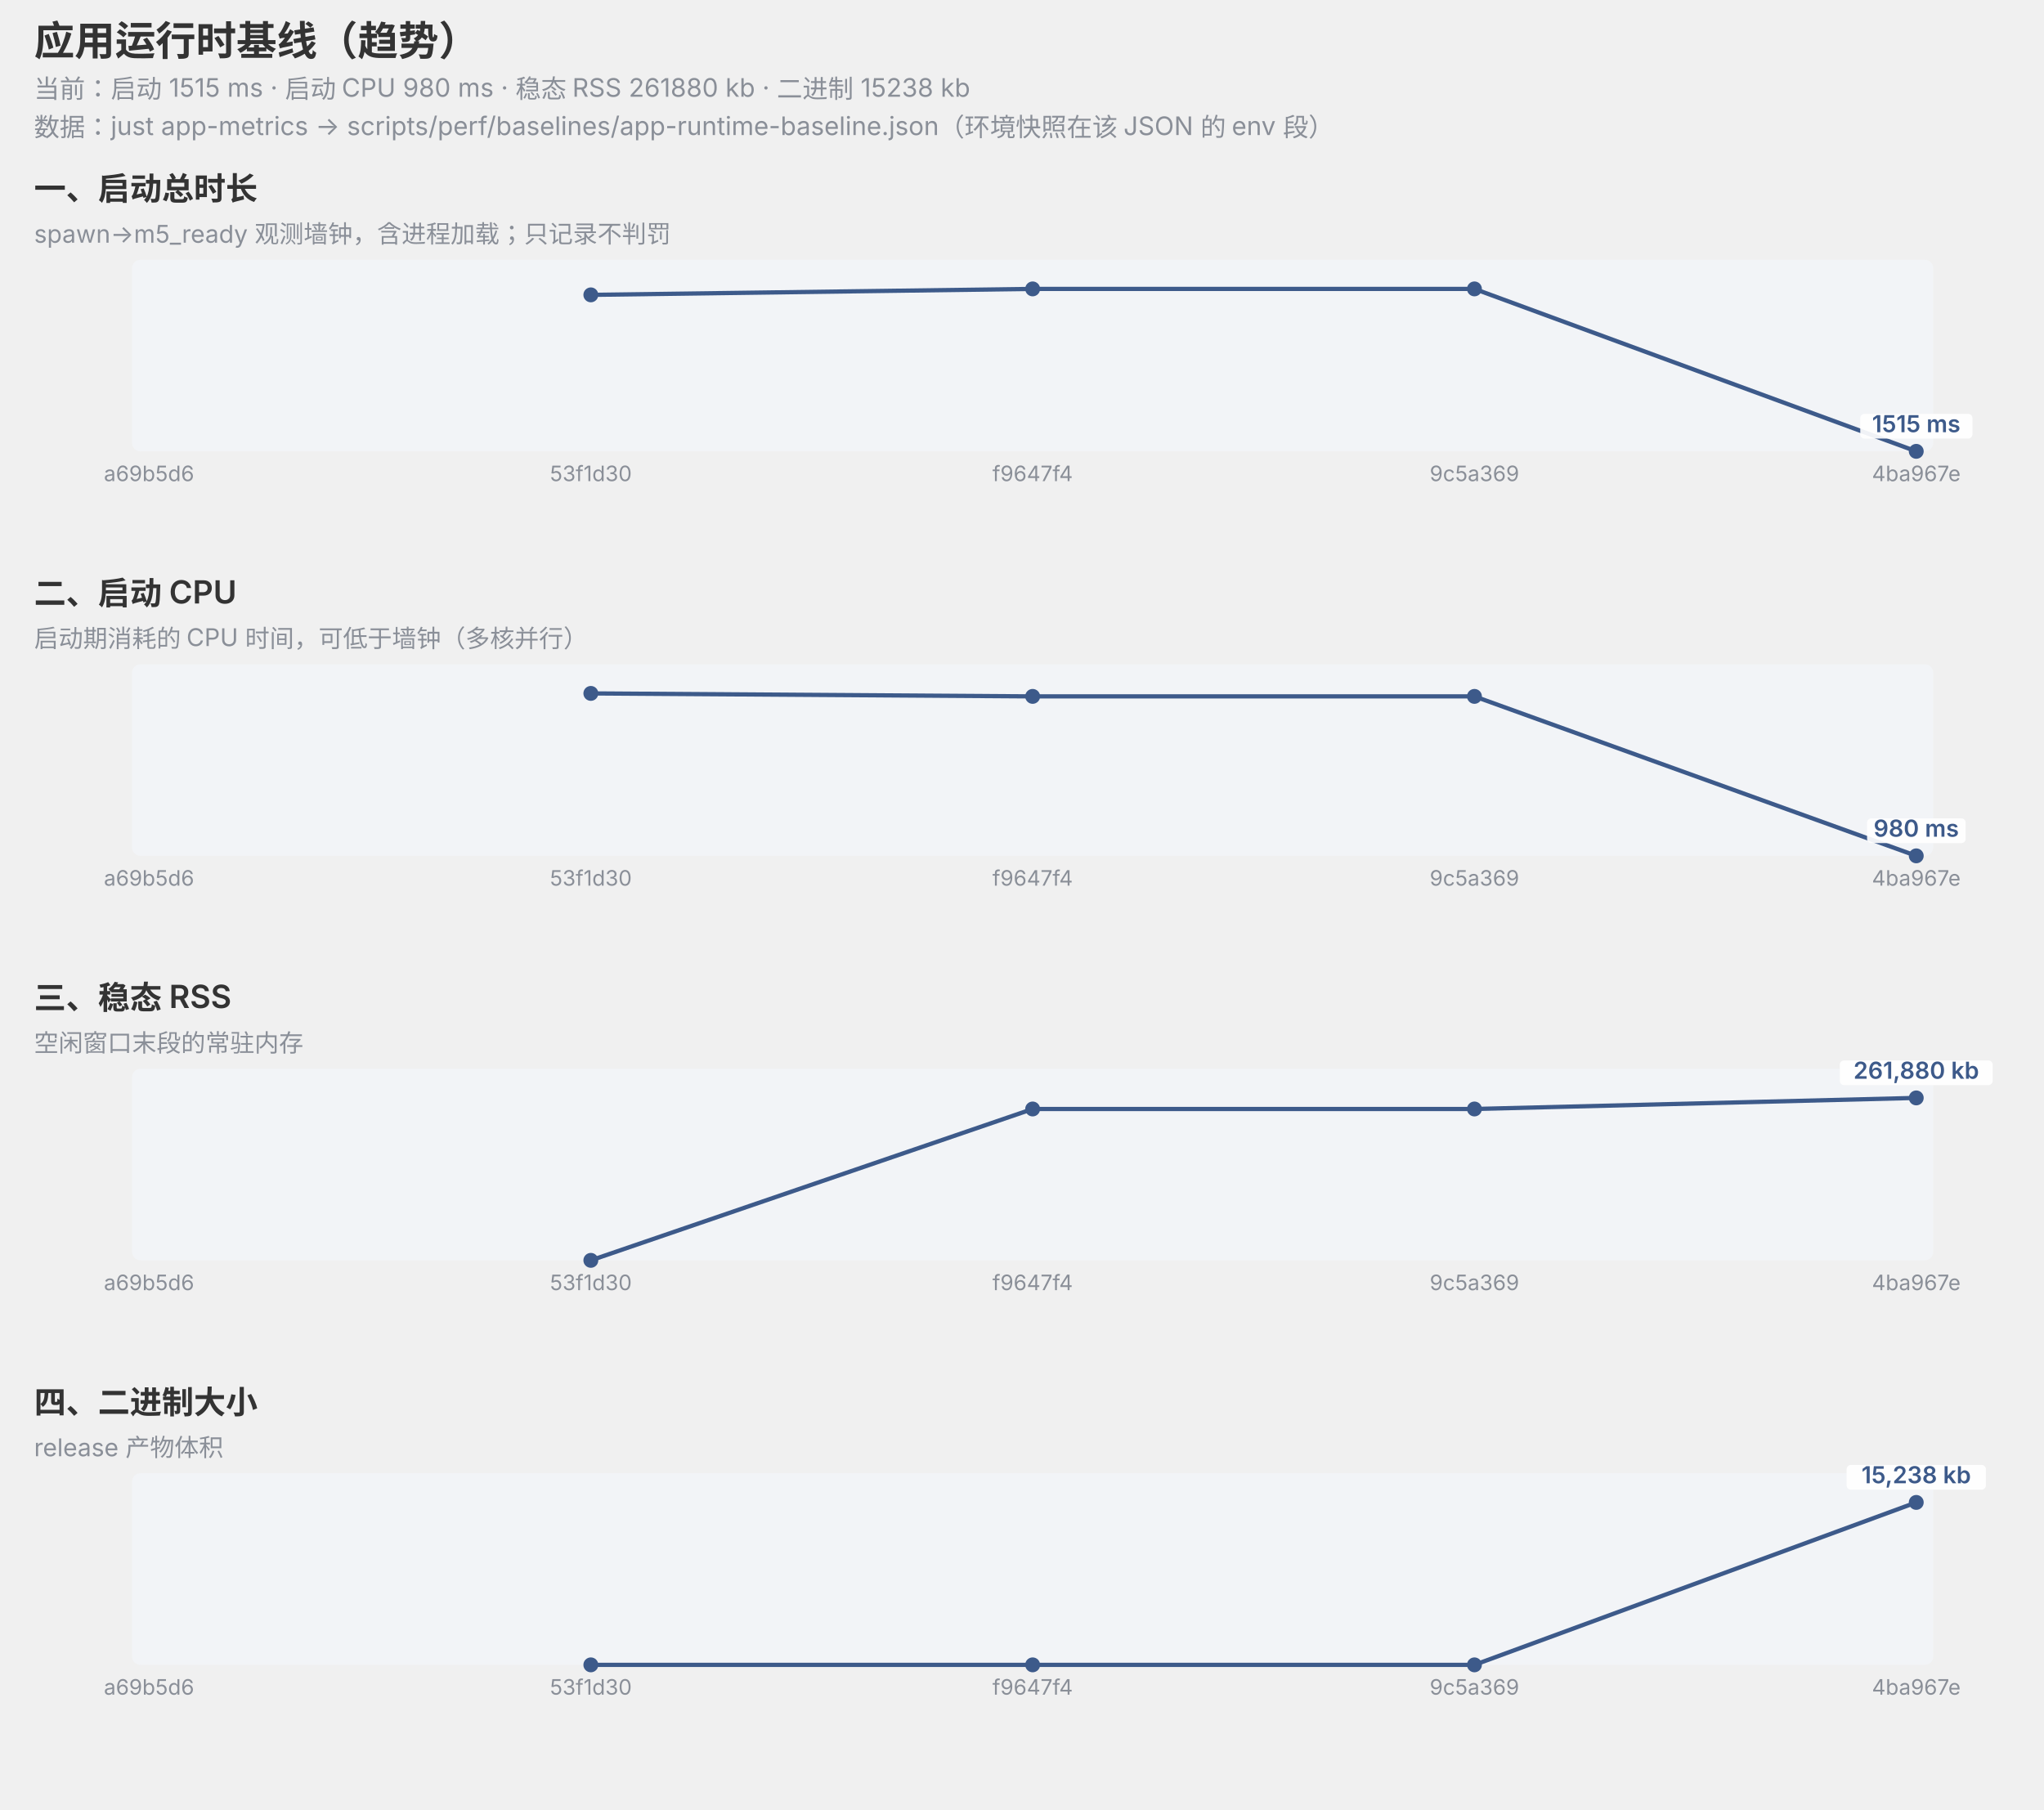
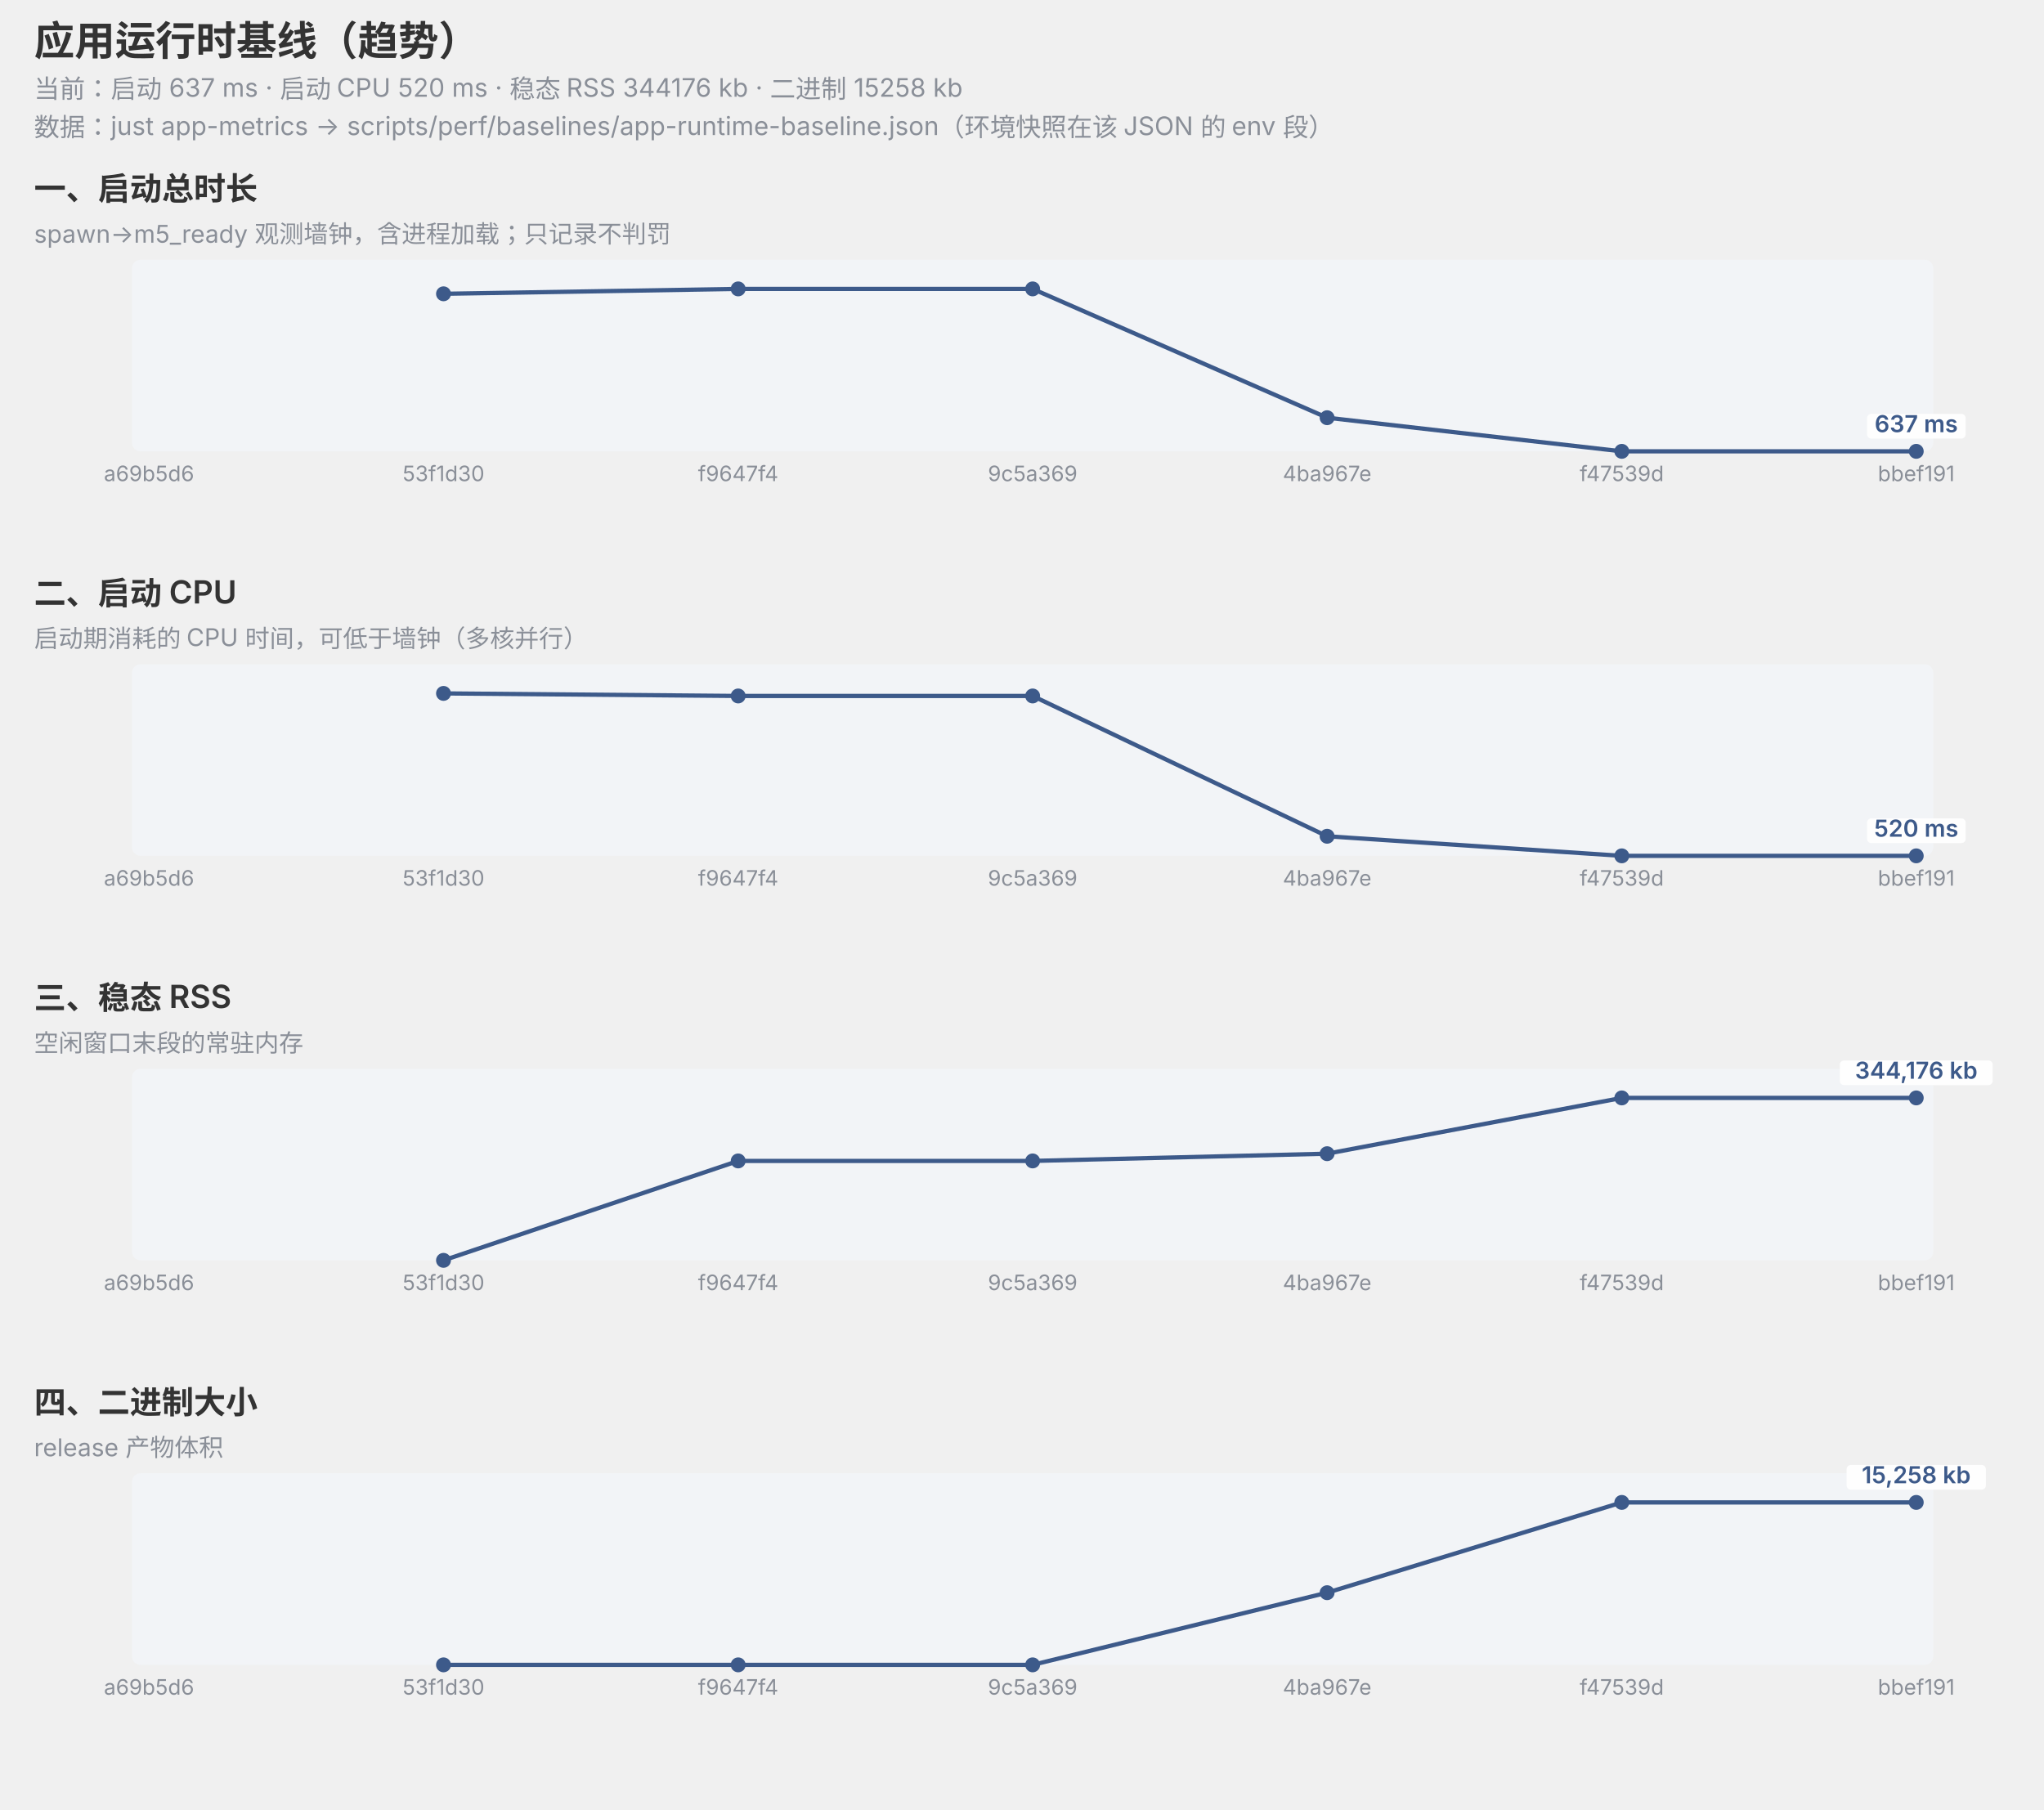
<svg xmlns="http://www.w3.org/2000/svg" width="960" height="850" viewBox="0 0 960 850" font-family="-apple-system, PingFang SC, Hiragino Sans GB, Microsoft YaHei, sans-serif">
-   <text x="16.0" y="46.0" font-size="12" fill="#8a8f98" font-weight="400" text-anchor="start">当前：启动 1515 ms · 启动 CPU 980 ms · 稳态 RSS 261880 kb · 二进制 15238 kb</text>
+   <text x="16.0" y="46.0" font-size="12" fill="#8a8f98" font-weight="400" text-anchor="start">当前：启动 637 ms · 启动 CPU 520 ms · 稳态 RSS 344176 kb · 二进制 15258 kb</text>
  <text x="16.0" y="64.0" font-size="12" fill="#8a8f98" font-weight="400" text-anchor="start">数据：just app-metrics → scripts/perf/baselines/app-runtime-baseline.json（环境快照在该 JSON 的 env 段）</text>
  <text x="16.0" y="94.0" font-size="15" fill="#333333" font-weight="600" text-anchor="start">一、启动总时长</text>
  <text x="16.0" y="114.0" font-size="11.5" fill="#8a8f98" font-weight="400" text-anchor="start">spawn→m5_ready 观测墙钟，含进程加载；只记录不判罚</text>
  <rect x="62.0" y="122.0" width="846.0" height="90" fill="#f2f4f7" rx="4" />
-   <polyline points="277.5,138.5 485.0,135.7 692.5,135.7 900.0,212.0" fill="none" stroke="#3d5a8a" stroke-width="2" />
-   <circle cx="277.5" cy="138.5" r="3.5" fill="#3d5a8a" />
+   <polyline points="208.3,138.0 346.7,135.7 485.0,135.7 623.3,196.2 761.7,212.0 900.0,212.0" fill="none" stroke="#3d5a8a" stroke-width="2" />
+   <circle cx="208.3" cy="138.0" r="3.5" fill="#3d5a8a" />
+   <circle cx="346.7" cy="135.7" r="3.5" fill="#3d5a8a" />
  <circle cx="485.0" cy="135.7" r="3.5" fill="#3d5a8a" />
-   <circle cx="692.5" cy="135.7" r="3.5" fill="#3d5a8a" />
+   <circle cx="623.3" cy="196.2" r="3.5" fill="#3d5a8a" />
+   <circle cx="761.7" cy="212.0" r="3.5" fill="#3d5a8a" />
  <circle cx="900.0" cy="212.0" r="3.5" fill="#3d5a8a" />
-   <rect x="873.7" y="194.4" width="52.7" height="11.6" fill="#ffffff" fill-opacity="0.92" rx="2" />
-   <text x="900.0" y="203.0" font-size="11" fill="#3d5a8a" font-weight="600" text-anchor="middle">1515 ms</text>
+   <rect x="876.9" y="194.4" width="46.3" height="11.6" fill="#ffffff" fill-opacity="0.92" rx="2" />
+   <text x="900.0" y="203.0" font-size="11" fill="#3d5a8a" font-weight="600" text-anchor="middle">637 ms</text>
  <text x="70.0" y="226.0" font-size="10" fill="#8a8f98" font-weight="400" text-anchor="middle">a69b5d6</text>
-   <text x="277.5" y="226.0" font-size="10" fill="#8a8f98" font-weight="400" text-anchor="middle">53f1d30</text>
-   <text x="485.0" y="226.0" font-size="10" fill="#8a8f98" font-weight="400" text-anchor="middle">f9647f4</text>
-   <text x="692.5" y="226.0" font-size="10" fill="#8a8f98" font-weight="400" text-anchor="middle">9c5a369</text>
-   <text x="900.0" y="226.0" font-size="10" fill="#8a8f98" font-weight="400" text-anchor="middle">4ba967e</text>
+   <text x="208.3" y="226.0" font-size="10" fill="#8a8f98" font-weight="400" text-anchor="middle">53f1d30</text>
+   <text x="346.7" y="226.0" font-size="10" fill="#8a8f98" font-weight="400" text-anchor="middle">f9647f4</text>
+   <text x="485.0" y="226.0" font-size="10" fill="#8a8f98" font-weight="400" text-anchor="middle">9c5a369</text>
+   <text x="623.3" y="226.0" font-size="10" fill="#8a8f98" font-weight="400" text-anchor="middle">4ba967e</text>
+   <text x="761.7" y="226.0" font-size="10" fill="#8a8f98" font-weight="400" text-anchor="middle">f47539d</text>
+   <text x="900.0" y="226.0" font-size="10" fill="#8a8f98" font-weight="400" text-anchor="middle">bbef191</text>
  <text x="16.0" y="284.0" font-size="15" fill="#333333" font-weight="600" text-anchor="start">二、启动 CPU</text>
  <text x="16.0" y="304.0" font-size="11.5" fill="#8a8f98" font-weight="400" text-anchor="start">启动期消耗的 CPU 时间，可低于墙钟（多核并行）</text>
  <rect x="62.0" y="312.0" width="846.0" height="90" fill="#f2f4f7" rx="4" />
-   <polyline points="277.5,325.7 485.0,327.1 692.5,327.1 900.0,402.0" fill="none" stroke="#3d5a8a" stroke-width="2" />
-   <circle cx="277.5" cy="325.7" r="3.5" fill="#3d5a8a" />
-   <circle cx="485.0" cy="327.1" r="3.5" fill="#3d5a8a" />
-   <circle cx="692.5" cy="327.1" r="3.5" fill="#3d5a8a" />
+   <polyline points="208.3,325.7 346.7,326.9 485.0,326.9 623.3,392.8 761.7,402.0 900.0,402.0" fill="none" stroke="#3d5a8a" stroke-width="2" />
+   <circle cx="208.3" cy="325.7" r="3.5" fill="#3d5a8a" />
+   <circle cx="346.7" cy="326.9" r="3.5" fill="#3d5a8a" />
+   <circle cx="485.0" cy="326.9" r="3.5" fill="#3d5a8a" />
+   <circle cx="623.3" cy="392.8" r="3.5" fill="#3d5a8a" />
+   <circle cx="761.7" cy="402.0" r="3.5" fill="#3d5a8a" />
  <circle cx="900.0" cy="402.0" r="3.5" fill="#3d5a8a" />
  <rect x="876.9" y="384.4" width="46.3" height="11.6" fill="#ffffff" fill-opacity="0.92" rx="2" />
-   <text x="900.0" y="393.0" font-size="11" fill="#3d5a8a" font-weight="600" text-anchor="middle">980 ms</text>
+   <text x="900.0" y="393.0" font-size="11" fill="#3d5a8a" font-weight="600" text-anchor="middle">520 ms</text>
  <text x="70.0" y="416.0" font-size="10" fill="#8a8f98" font-weight="400" text-anchor="middle">a69b5d6</text>
-   <text x="277.5" y="416.0" font-size="10" fill="#8a8f98" font-weight="400" text-anchor="middle">53f1d30</text>
-   <text x="485.0" y="416.0" font-size="10" fill="#8a8f98" font-weight="400" text-anchor="middle">f9647f4</text>
-   <text x="692.5" y="416.0" font-size="10" fill="#8a8f98" font-weight="400" text-anchor="middle">9c5a369</text>
-   <text x="900.0" y="416.0" font-size="10" fill="#8a8f98" font-weight="400" text-anchor="middle">4ba967e</text>
+   <text x="208.3" y="416.0" font-size="10" fill="#8a8f98" font-weight="400" text-anchor="middle">53f1d30</text>
+   <text x="346.7" y="416.0" font-size="10" fill="#8a8f98" font-weight="400" text-anchor="middle">f9647f4</text>
+   <text x="485.0" y="416.0" font-size="10" fill="#8a8f98" font-weight="400" text-anchor="middle">9c5a369</text>
+   <text x="623.3" y="416.0" font-size="10" fill="#8a8f98" font-weight="400" text-anchor="middle">4ba967e</text>
+   <text x="761.7" y="416.0" font-size="10" fill="#8a8f98" font-weight="400" text-anchor="middle">f47539d</text>
+   <text x="900.0" y="416.0" font-size="10" fill="#8a8f98" font-weight="400" text-anchor="middle">bbef191</text>
  <text x="16.0" y="474.0" font-size="15" fill="#333333" font-weight="600" text-anchor="start">三、稳态 RSS</text>
  <text x="16.0" y="494.0" font-size="11.5" fill="#8a8f98" font-weight="400" text-anchor="start">空闲窗口末段的常驻内存</text>
  <rect x="62.0" y="502.0" width="846.0" height="90" fill="#f2f4f7" rx="4" />
-   <polyline points="277.5,592.0 485.0,520.9 692.5,520.9 900.0,515.7" fill="none" stroke="#3d5a8a" stroke-width="2" />
-   <circle cx="277.5" cy="592.0" r="3.5" fill="#3d5a8a" />
-   <circle cx="485.0" cy="520.9" r="3.5" fill="#3d5a8a" />
-   <circle cx="692.5" cy="520.9" r="3.5" fill="#3d5a8a" />
+   <polyline points="208.3,592.0 346.7,545.3 485.0,545.3 623.3,541.9 761.7,515.7 900.0,515.7" fill="none" stroke="#3d5a8a" stroke-width="2" />
+   <circle cx="208.3" cy="592.0" r="3.5" fill="#3d5a8a" />
+   <circle cx="346.7" cy="545.3" r="3.5" fill="#3d5a8a" />
+   <circle cx="485.0" cy="545.3" r="3.5" fill="#3d5a8a" />
+   <circle cx="623.3" cy="541.9" r="3.5" fill="#3d5a8a" />
+   <circle cx="761.7" cy="515.7" r="3.5" fill="#3d5a8a" />
  <circle cx="900.0" cy="515.7" r="3.5" fill="#3d5a8a" />
  <rect x="864.1" y="498.1" width="71.8" height="11.6" fill="#ffffff" fill-opacity="0.92" rx="2" />
-   <text x="900.0" y="506.7" font-size="11" fill="#3d5a8a" font-weight="600" text-anchor="middle">261,880 kb</text>
+   <text x="900.0" y="506.7" font-size="11" fill="#3d5a8a" font-weight="600" text-anchor="middle">344,176 kb</text>
  <text x="70.0" y="606.0" font-size="10" fill="#8a8f98" font-weight="400" text-anchor="middle">a69b5d6</text>
-   <text x="277.5" y="606.0" font-size="10" fill="#8a8f98" font-weight="400" text-anchor="middle">53f1d30</text>
-   <text x="485.0" y="606.0" font-size="10" fill="#8a8f98" font-weight="400" text-anchor="middle">f9647f4</text>
-   <text x="692.5" y="606.0" font-size="10" fill="#8a8f98" font-weight="400" text-anchor="middle">9c5a369</text>
-   <text x="900.0" y="606.0" font-size="10" fill="#8a8f98" font-weight="400" text-anchor="middle">4ba967e</text>
+   <text x="208.3" y="606.0" font-size="10" fill="#8a8f98" font-weight="400" text-anchor="middle">53f1d30</text>
+   <text x="346.7" y="606.0" font-size="10" fill="#8a8f98" font-weight="400" text-anchor="middle">f9647f4</text>
+   <text x="485.0" y="606.0" font-size="10" fill="#8a8f98" font-weight="400" text-anchor="middle">9c5a369</text>
+   <text x="623.3" y="606.0" font-size="10" fill="#8a8f98" font-weight="400" text-anchor="middle">4ba967e</text>
+   <text x="761.7" y="606.0" font-size="10" fill="#8a8f98" font-weight="400" text-anchor="middle">f47539d</text>
+   <text x="900.0" y="606.0" font-size="10" fill="#8a8f98" font-weight="400" text-anchor="middle">bbef191</text>
  <text x="16.0" y="664.0" font-size="15" fill="#333333" font-weight="600" text-anchor="start">四、二进制大小</text>
  <text x="16.0" y="684.0" font-size="11.5" fill="#8a8f98" font-weight="400" text-anchor="start">release 产物体积</text>
  <rect x="62.0" y="692.0" width="846.0" height="90" fill="#f2f4f7" rx="4" />
-   <polyline points="277.5,782.0 485.0,782.0 692.5,782.0 900.0,705.7" fill="none" stroke="#3d5a8a" stroke-width="2" />
-   <circle cx="277.5" cy="782.0" r="3.5" fill="#3d5a8a" />
+   <polyline points="208.3,782.0 346.7,782.0 485.0,782.0 623.3,748.1 761.7,705.7 900.0,705.7" fill="none" stroke="#3d5a8a" stroke-width="2" />
+   <circle cx="208.3" cy="782.0" r="3.5" fill="#3d5a8a" />
+   <circle cx="346.7" cy="782.0" r="3.5" fill="#3d5a8a" />
  <circle cx="485.0" cy="782.0" r="3.5" fill="#3d5a8a" />
-   <circle cx="692.5" cy="782.0" r="3.5" fill="#3d5a8a" />
+   <circle cx="623.3" cy="748.1" r="3.5" fill="#3d5a8a" />
+   <circle cx="761.7" cy="705.7" r="3.5" fill="#3d5a8a" />
  <circle cx="900.0" cy="705.7" r="3.5" fill="#3d5a8a" />
  <rect x="867.3" y="688.1" width="65.4" height="11.6" fill="#ffffff" fill-opacity="0.92" rx="2" />
-   <text x="900.0" y="696.7" font-size="11" fill="#3d5a8a" font-weight="600" text-anchor="middle">15,238 kb</text>
+   <text x="900.0" y="696.7" font-size="11" fill="#3d5a8a" font-weight="600" text-anchor="middle">15,258 kb</text>
  <text x="70.0" y="796.0" font-size="10" fill="#8a8f98" font-weight="400" text-anchor="middle">a69b5d6</text>
-   <text x="277.5" y="796.0" font-size="10" fill="#8a8f98" font-weight="400" text-anchor="middle">53f1d30</text>
-   <text x="485.0" y="796.0" font-size="10" fill="#8a8f98" font-weight="400" text-anchor="middle">f9647f4</text>
-   <text x="692.5" y="796.0" font-size="10" fill="#8a8f98" font-weight="400" text-anchor="middle">9c5a369</text>
-   <text x="900.0" y="796.0" font-size="10" fill="#8a8f98" font-weight="400" text-anchor="middle">4ba967e</text>
+   <text x="208.3" y="796.0" font-size="10" fill="#8a8f98" font-weight="400" text-anchor="middle">53f1d30</text>
+   <text x="346.7" y="796.0" font-size="10" fill="#8a8f98" font-weight="400" text-anchor="middle">f9647f4</text>
+   <text x="485.0" y="796.0" font-size="10" fill="#8a8f98" font-weight="400" text-anchor="middle">9c5a369</text>
+   <text x="623.3" y="796.0" font-size="10" fill="#8a8f98" font-weight="400" text-anchor="middle">4ba967e</text>
+   <text x="761.7" y="796.0" font-size="10" fill="#8a8f98" font-weight="400" text-anchor="middle">f47539d</text>
+   <text x="900.0" y="796.0" font-size="10" fill="#8a8f98" font-weight="400" text-anchor="middle">bbef191</text>
  <text x="16.0" y="26.0" font-size="19" fill="#333333" font-weight="600" text-anchor="start">应用运行时基线（趋势）</text>
</svg>
